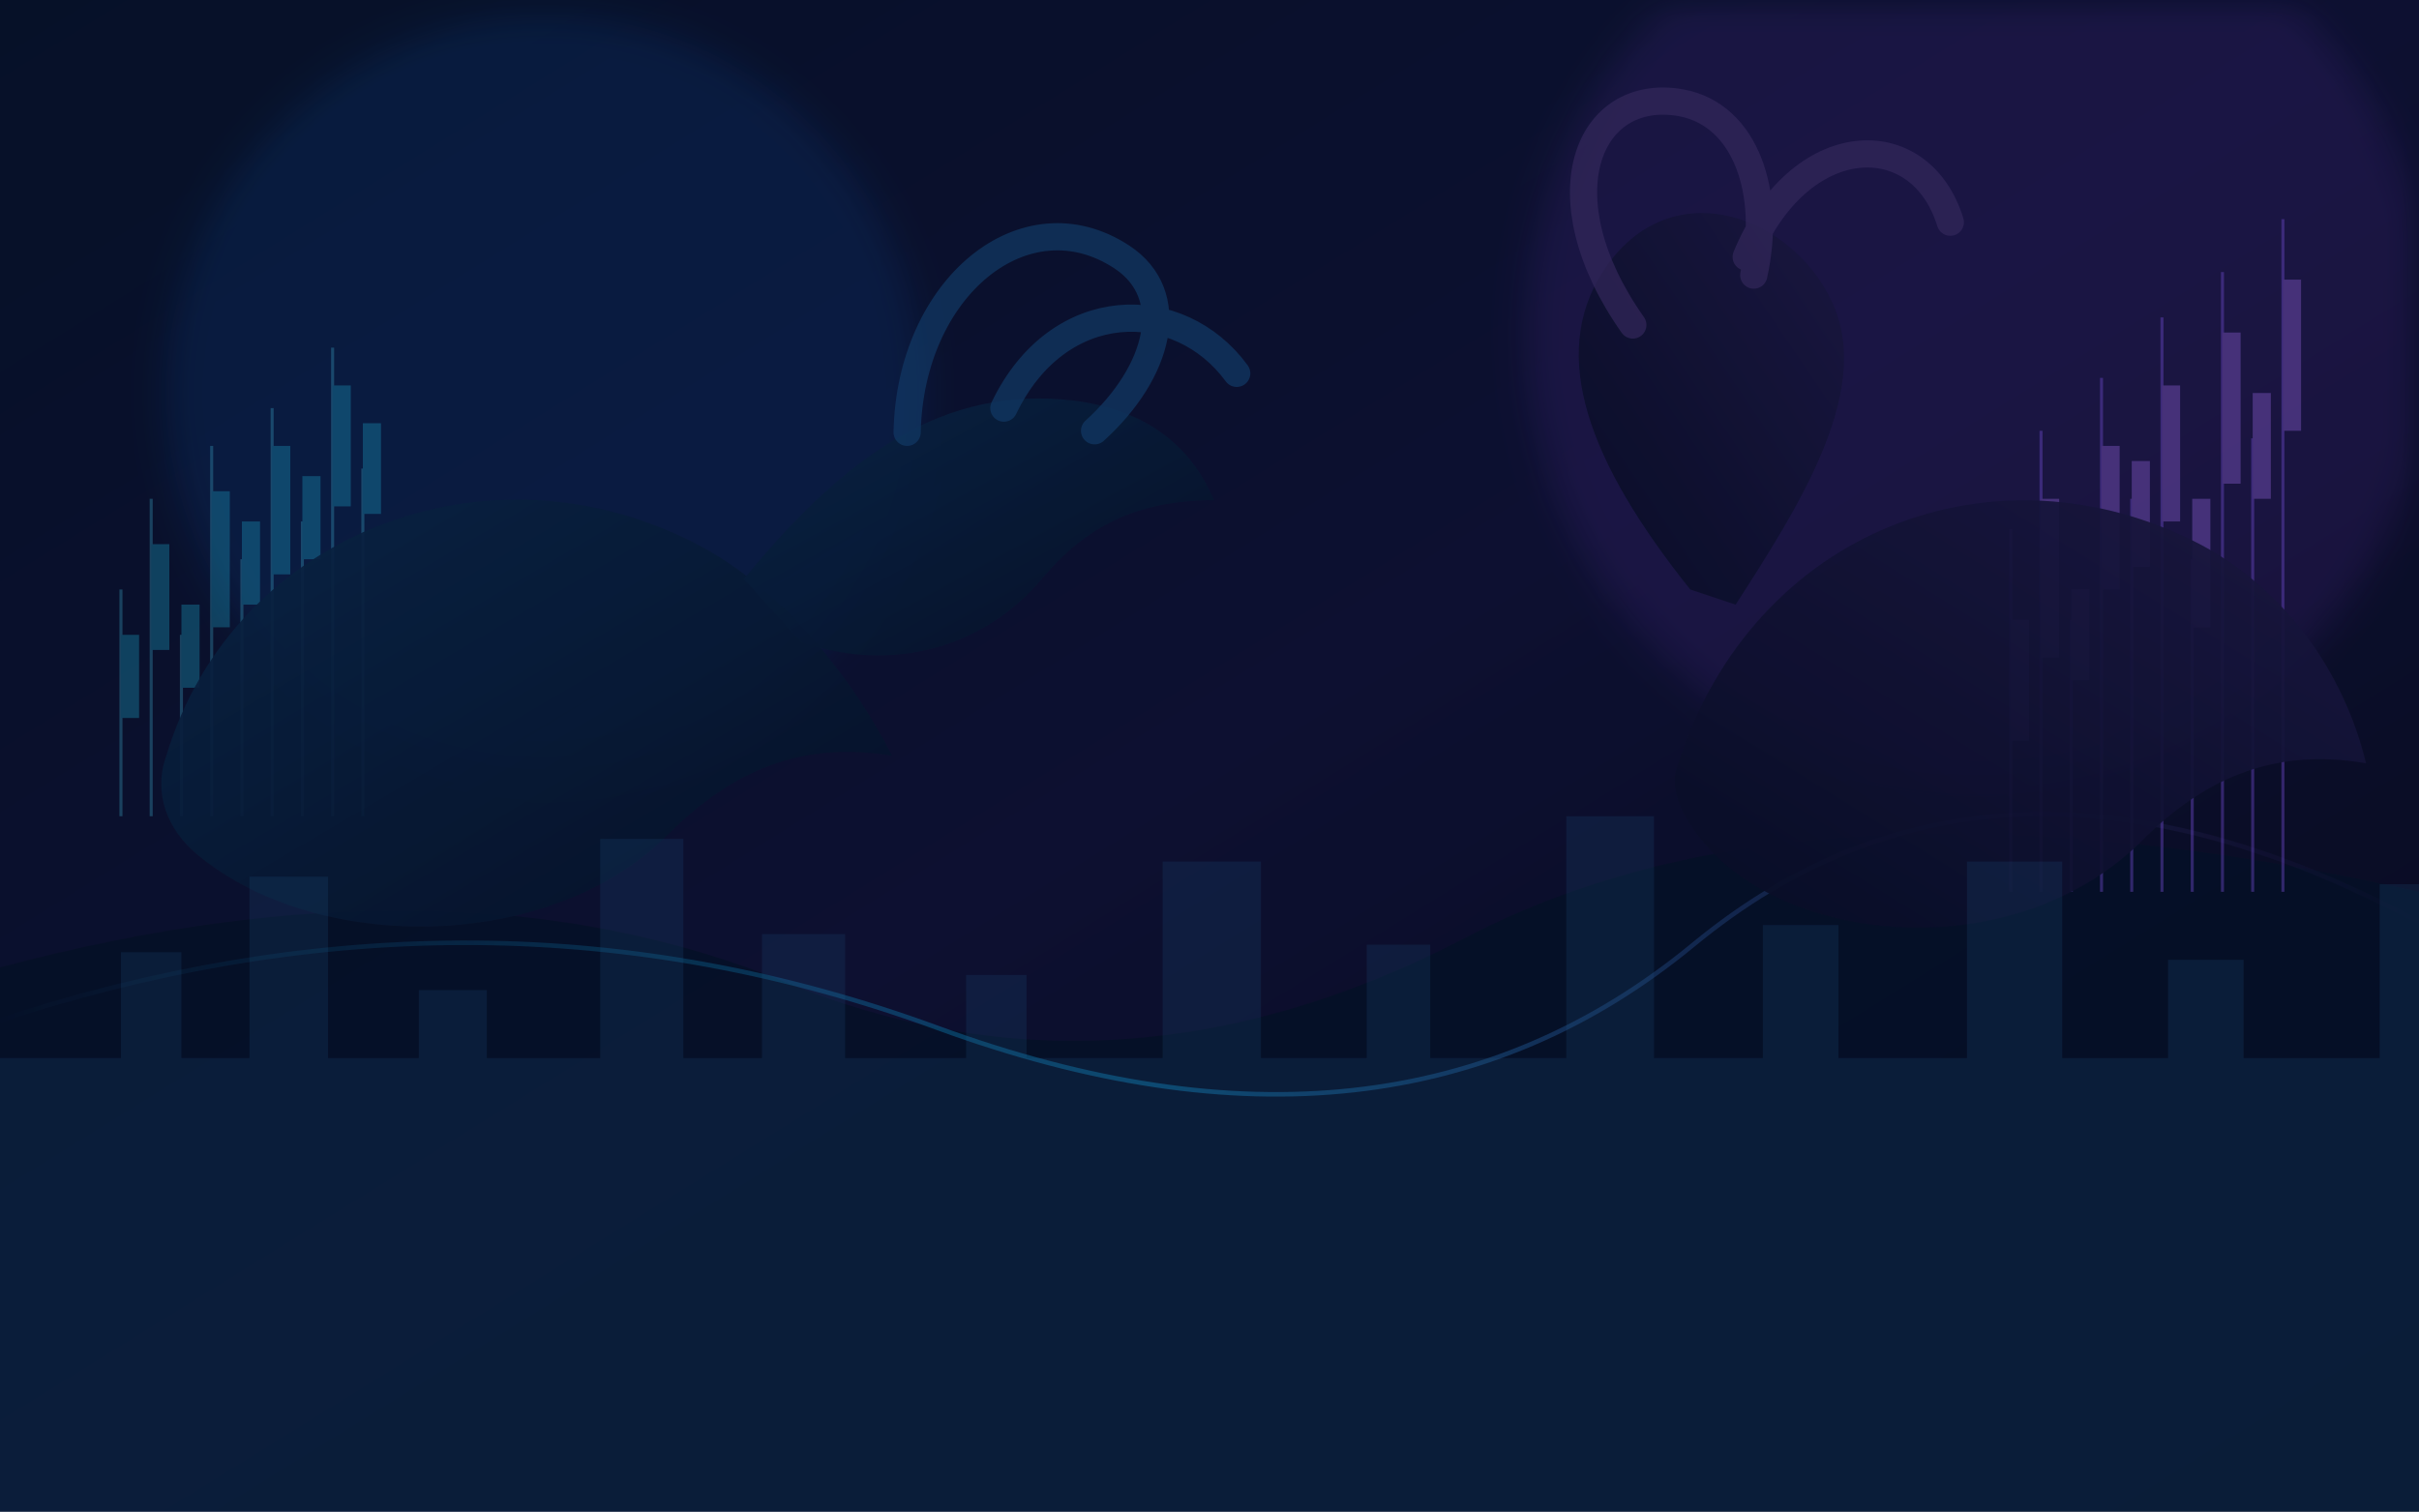
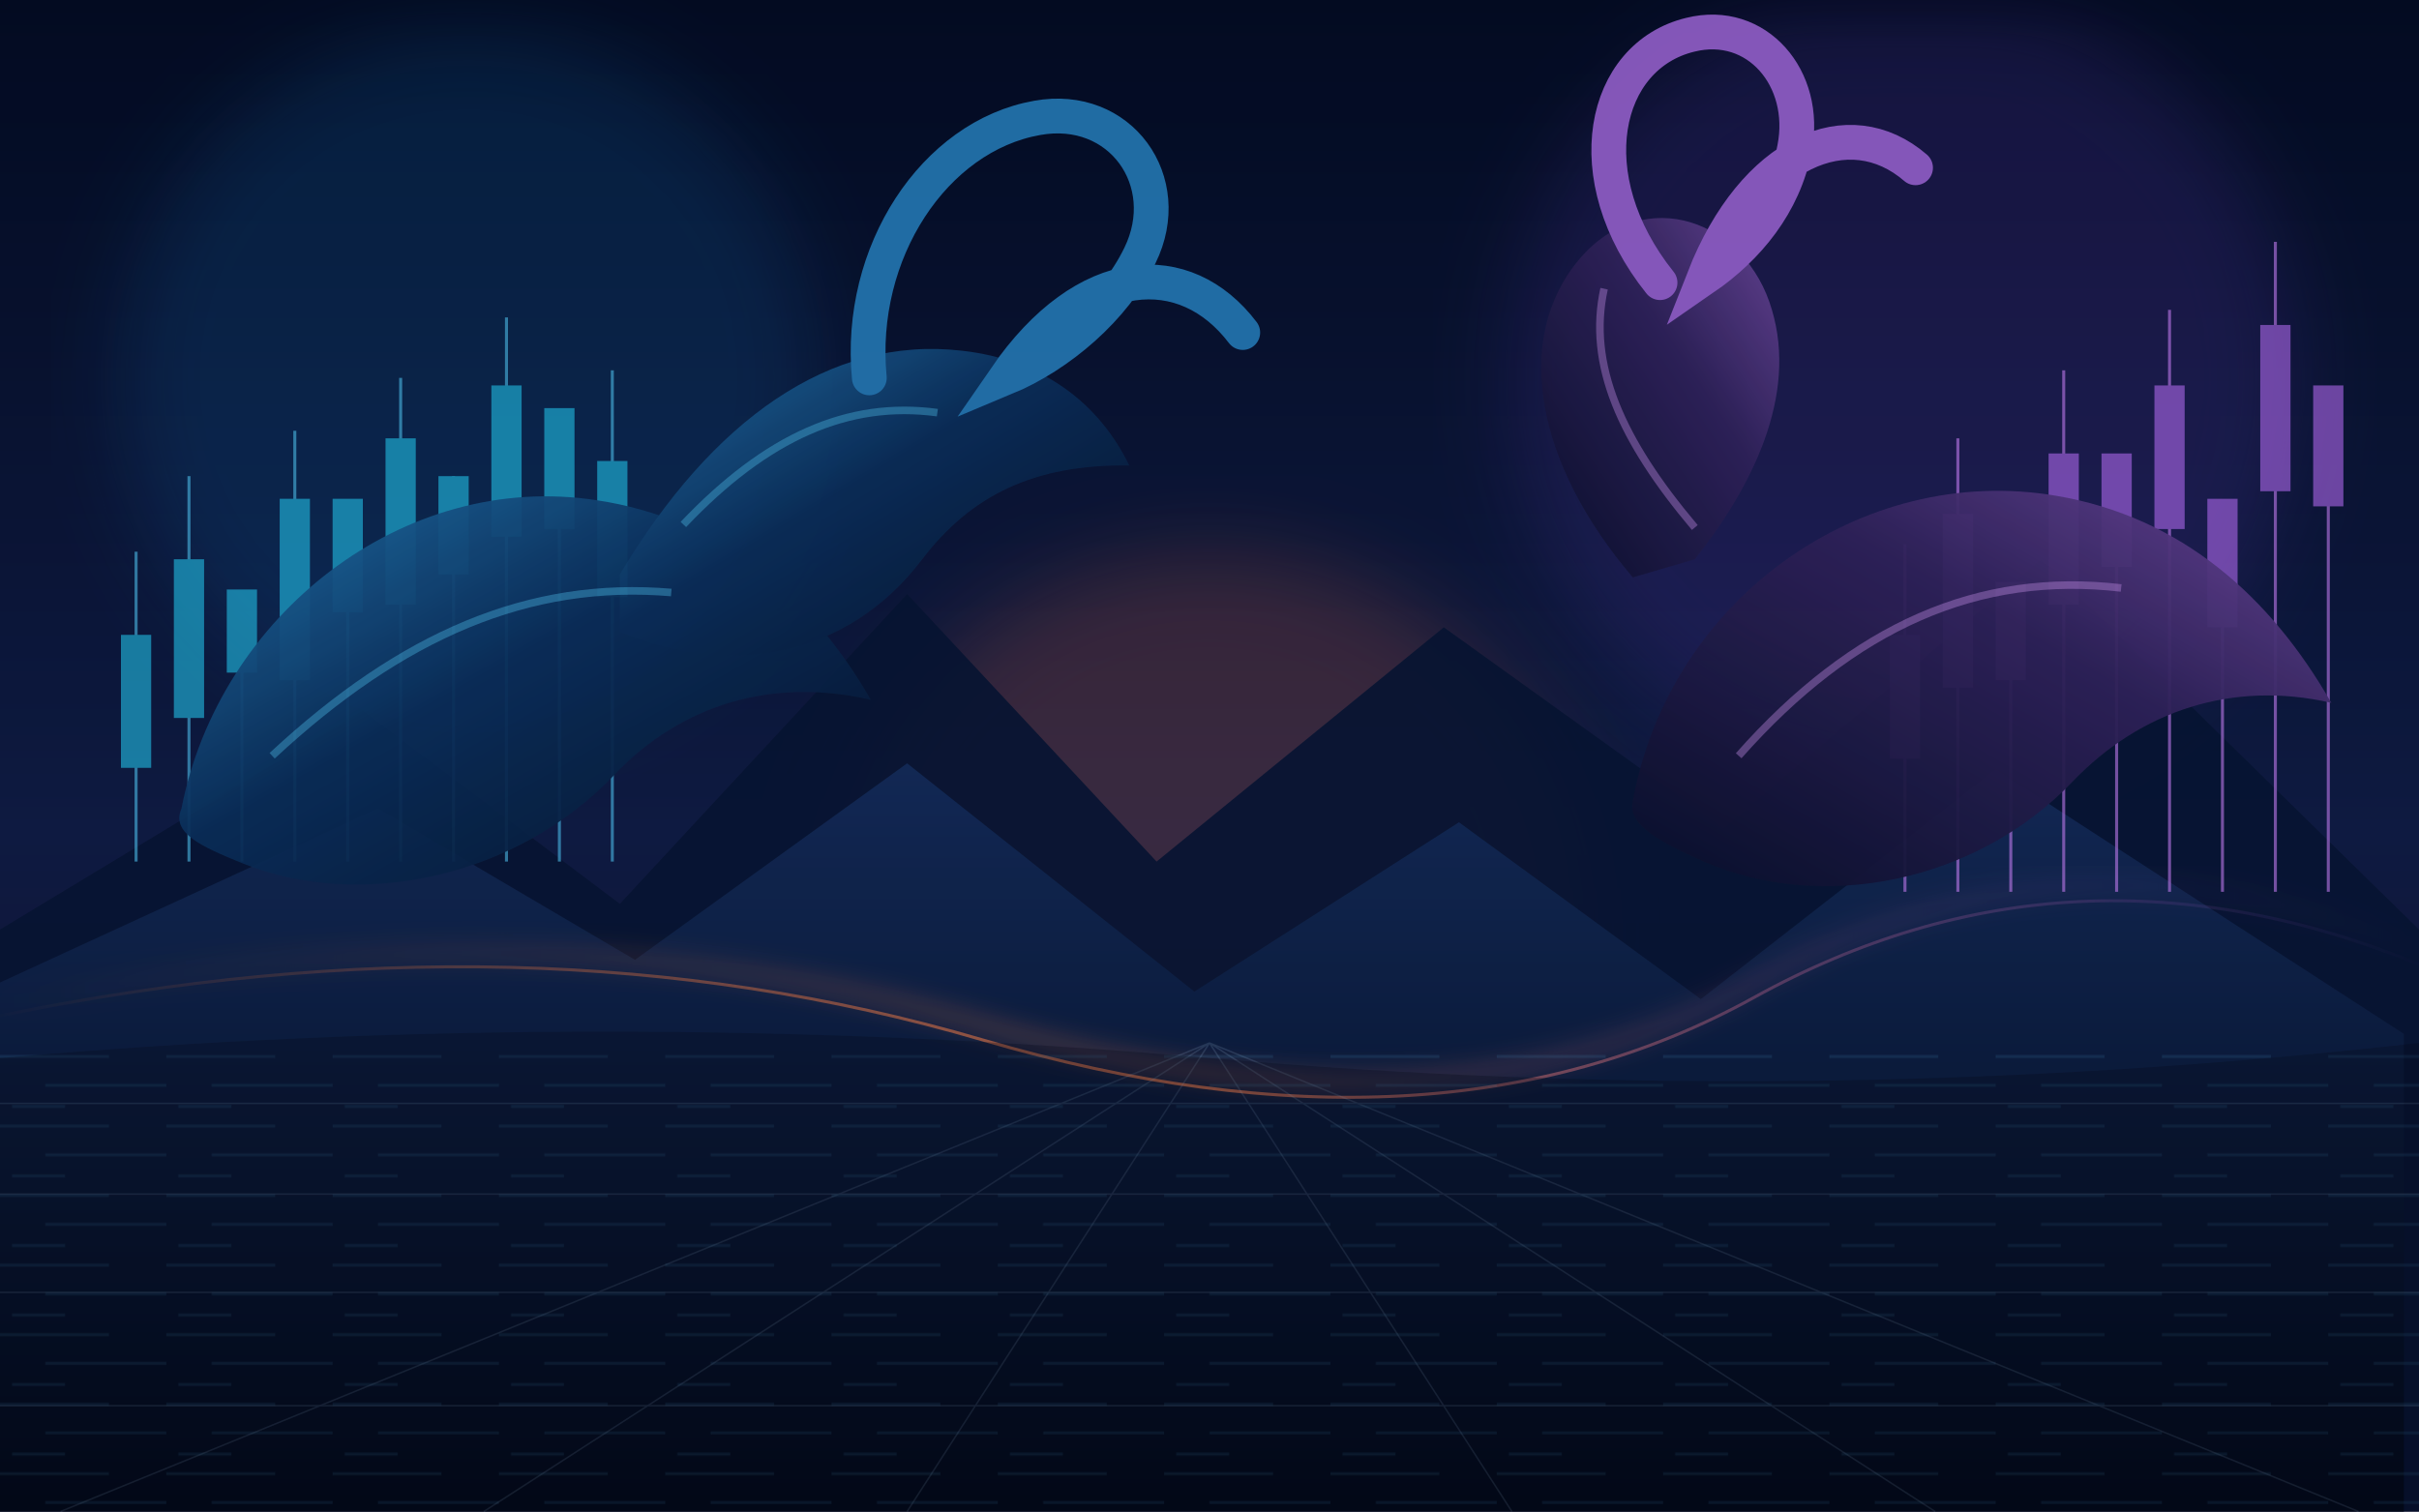
<svg xmlns="http://www.w3.org/2000/svg" viewBox="0 0 1600 1000" fill="none">
  <defs>
-     <linearGradient id="sky" x1="0" y1="0" x2="1" y2="1">
-       <stop stop-color="#07152f" />
-       <stop offset=".5" stop-color="#10133b" />
-       <stop offset="1" stop-color="#090b20" />
+     <linearGradient id="sky" x1="0" y1="0" x2="0" y2="1">
+       <stop stop-color="#030b22" />
+       <stop offset=".55" stop-color="#101c46" />
+       <stop offset="1" stop-color="#160e2c" />
    </linearGradient>
-     <linearGradient id="horizon" x1="0" y1="0" x2="1" y2="0">
-       <stop stop-color="#12b8ff" stop-opacity="0" />
-       <stop offset=".48" stop-color="#11b8ff" stop-opacity=".65" />
-       <stop offset="1" stop-color="#9b5cff" stop-opacity="0" />
+     <linearGradient id="sunset" x1="0" y1="0" x2="1" y2="0">
+       <stop stop-color="#ff7a36" stop-opacity="0" />
+       <stop offset=".5" stop-color="#ff8551" stop-opacity=".8" />
+       <stop offset="1" stop-color="#9b55e9" stop-opacity="0" />
+     </linearGradient>
+     <linearGradient id="ground" x1="0" y1="0" x2="0" y2="1">
+       <stop stop-color="#142c5c" />
+       <stop offset="1" stop-color="#020817" />
    </linearGradient>
    <linearGradient id="bull" x1="0" y1="0" x2="1" y2="1">
-       <stop stop-color="#0b2d55" />
-       <stop offset="1" stop-color="#06142e" />
+       <stop stop-color="#237db9" />
+       <stop offset=".45" stop-color="#0b315f" />
+       <stop offset="1" stop-color="#06132e" />
    </linearGradient>
    <linearGradient id="bear" x1="1" y1="0" x2="0" y2="1">
-       <stop stop-color="#211c4f" />
+       <stop stop-color="#774da7" />
+       <stop offset=".4" stop-color="#33245f" />
      <stop offset="1" stop-color="#090f2b" />
    </linearGradient>
-     <filter id="glow">
-       <feGaussianBlur stdDeviation="12" />
+     <filter id="blur">
+       <feGaussianBlur stdDeviation="28" />
    </filter>
+     <filter id="soft">
+       <feGaussianBlur stdDeviation="8" />
+     </filter>
+     <pattern id="reflection" width="110" height="46" patternUnits="userSpaceOnUse">
+       <path d="M0 9h72M30 28h80M8 42h35" stroke="#5bb9e8" stroke-opacity=".16" stroke-width="2" />
+     </pattern>
  </defs>
  <rect width="1600" height="1000" fill="url(#sky)" />
-   <circle cx="360" cy="260" r="250" fill="#087fff" opacity=".14" filter="url(#glow)" />
-   <circle cx="1310" cy="220" r="300" fill="#9a48ff" opacity=".14" filter="url(#glow)" />
-   <path d="M0 640 Q300 560 520 650 T970 620 T1600 590 V1000H0Z" fill="#06132d" opacity=".9" />
-   <path d="M0 675 Q320 570 620 680 T1120 625 T1600 610" stroke="url(#horizon)" stroke-width="3" opacity=".7" />
-   <g opacity=".35" stroke="#4bd8ff" stroke-width="2">
-     <path d="M80 540V390M100 540V330M120 540V420M140 540V295M160 540V370M180 540V270M200 540V345M220 540V230M240 540V310" />
-     <path d="M80 420h12v55H80zM100 360h12v70h-12zM120 455h12v-55h-12zM140 325h12v90h-12zM160 400h12v-55h-12zM180 295h12v85h-12zM200 370h12v-55h-12zM220 255h12v80h-12zM240 340h12v-60h-12z" fill="#24d5ff" stroke="none" />
+   <circle cx="800" cy="615" r="250" fill="#ff7145" opacity=".2" filter="url(#blur)" />
+   <circle cx="1260" cy="250" r="260" fill="#7244d4" opacity=".18" filter="url(#blur)" />
+   <circle cx="310" cy="250" r="230" fill="#188de1" opacity=".16" filter="url(#blur)" />
+   <path d="M0 615 240 470l170 128 190-205 165 177 190-155 185 133 210-178 250 245v385H0Z" fill="#071534" opacity=".9" />
+   <path d="M0 650 250 535l170 100 180-130 190 151 175-112 160 117 195-152 270 175v316H0Z" fill="url(#ground)" />
+   <path d="M0 665 Q350 590 650 678 T1160 650 T1600 628" stroke="url(#sunset)" stroke-width="8" opacity=".55" filter="url(#soft)" />
+   <path d="M0 672 Q350 600 650 688 T1160 660 T1600 638" stroke="url(#sunset)" stroke-width="2" opacity=".9" />
+   <g opacity=".6" stroke="#53cfff" stroke-width="2">
+     <path d="M90 570V365M125 570V315M160 570V405M195 570V285M230 570V350M265 570V250M300 570V315M335 570V210M370 570V285M405 570V245" />
+     <path d="M80 420h20v88H80zM115 370h20v105h-20zM150 445h20v-55h-20zM185 330h20v120h-20zM220 405h20v-75h-20zM255 290h20v110h-20zM290 380h20v-65h-20zM325 255h20v100h-20zM360 350h20v-80h-20zM395 305h20v90h-20z" fill="#24d5ff" stroke="none" />
  </g>
-   <g opacity=".45" stroke="#8a5cff" stroke-width="2">
-     <path d="M1330 590V350M1350 590V285M1370 590V410M1390 590V250M1410 590V330M1430 590V210M1450 590V370M1470 590V180M1490 590V290M1510 590V145" />
-     <path d="M1330 410h12v80h-12zM1350 330h12v105h-12zM1370 450h12v-60h-12zM1390 295h12v95h-12zM1410 375h12v-70h-12zM1430 255h12v90h-12zM1450 415h12v-85h-12zM1470 220h12v100h-12zM1490 330h12v-70h-12zM1510 185h12v100h-12z" fill="#a970ff" stroke="none" />
+   <g opacity=".62" stroke="#cf83ff" stroke-width="2">
+     <path d="M1260 590V360M1295 590V290M1330 590V405M1365 590V245M1400 590V330M1435 590V205M1470 590V370M1505 590V160M1540 590V280" />
+     <path d="M1250 420h20v82h-20zM1285 340h20v115h-20zM1320 450h20v-65h-20zM1355 300h20v100h-20zM1390 375h20v-75h-20zM1425 255h20v95h-20zM1460 415h20v-85h-20zM1495 215h20v110h-20zM1530 335h20v-80h-20z" fill="#bd70ff" stroke="none" />
  </g>
-   <path d="M110 500 C155 350 330 285 470 365 C520 394 565 450 590 500 C530 490 484 510 442 552 C365 630 210 632 130 565 C111 549 101 525 110 500Z" fill="url(#bull)" opacity=".92" />
-   <path d="M492 383 C560 300 625 255 710 265 C758 271 788 295 803 331 C751 331 718 349 690 382 C650 430 589 445 530 425Z" fill="url(#bull)" opacity=".92" />
-   <path d="M600 286 C602 190 678 128 742 170 C780 195 767 246 724 285 M664 270 C700 195 780 195 818 247" stroke="#164c83" stroke-width="18" stroke-linecap="round" opacity=".7" />
-   <path d="M1110 505 C1160 350 1320 290 1455 360 C1510 389 1550 443 1565 505 C1502 494 1455 517 1415 558 C1330 640 1180 625 1125 555 C1110 536 1104 520 1110 505Z" fill="url(#bear)" opacity=".92" />
-   <path d="M1118 390 C1050 305 1025 235 1060 180 C1105 110 1190 144 1214 205 C1236 262 1190 335 1148 400Z" fill="url(#bear)" opacity=".95" />
-   <path d="M1080 215 C1020 130 1050 57 1112 68 C1155 76 1172 128 1160 182 M1155 170 C1190 85 1270 82 1290 147" stroke="#443375" stroke-width="18" stroke-linecap="round" opacity=".7" />
-   <g opacity=".18" fill="#2a79b5">
-     <path d="M0 700h80v-70h40v70h45v-120h52v120h60v-45h45v45h75v-145h55v145h52v-82h55v82h80v-55h40v55h90v-130h65v130h70v-75h42v75h90v-160h58v160h72v-88h50v88h85v-130h63v130h70v-65h50v65h90v-115h70v115h62v-78h38v78h100v300H0z" />
+   <g opacity=".94">
+     <path d="M120 535c25-128 147-224 275-204 80 12 141 62 181 132-65-15-125 3-169 49-64 68-168 91-247 59-27-11-47-20-40-36Z" fill="url(#bull)" />
+     <path d="M410 380c61-102 139-158 226-148 54 6 91 35 111 76-63-1-105 20-137 62-50 66-128 78-200 48Z" fill="url(#bull)" />
+     <path d="M575 250c-8-83 43-160 111-172 55-10 92 42 68 91-17 35-53 66-89 81 53-77 119-80 157-30" stroke="#267fbe" stroke-width="23" stroke-linecap="round" />
+     <path d="M180 500c86-80 170-116 264-108M452 347c55-58 109-82 168-74" stroke="#4bb9e8" stroke-opacity=".5" stroke-width="5" />
  </g>
-   <rect width="1600" height="1000" fill="#020817" opacity=".28" />
+   <g opacity=".95">
+     <path d="M1080 530c24-133 151-224 280-202 83 14 142 67 182 137-65-15-126 5-171 52-64 67-166 87-244 53-27-12-51-24-47-40Z" fill="url(#bear)" />
+     <path d="M1080 382c-64-75-80-158-35-211 43-50 110-25 127 34 17 57-13 117-51 165Z" fill="url(#bear)" />
+     <path d="M1098 187c-56-70-38-150 20-164 44-11 78 29 69 75-7 37-31 66-60 86 33-84 96-111 140-73" stroke="#9c64d5" stroke-width="23" stroke-linecap="round" />
+     <path d="M1150 500c76-86 159-122 253-111M1121 349c-49-58-71-108-60-158" stroke="#d598f6" stroke-opacity=".43" stroke-width="5" />
+   </g>
+   <g opacity=".16" stroke="#b8ddff" stroke-width="1">
+     <path d="M0 730h1600M0 790h1600M0 855h1600M0 930h1600" />
+     <path d="M800 690 40 1000M800 690 320 1000M800 690 600 1000M800 690 1000 1000M800 690 1280 1000M800 690 1560 1000" />
+   </g>
+   <rect y="690" width="1600" height="310" fill="url(#reflection)" opacity=".8" />
+   <path d="M0 700 Q400 665 800 700 T1600 690V1000H0Z" fill="#020817" opacity=".28" />
+   <rect width="1600" height="1000" fill="#020817" opacity=".12" />
</svg>
